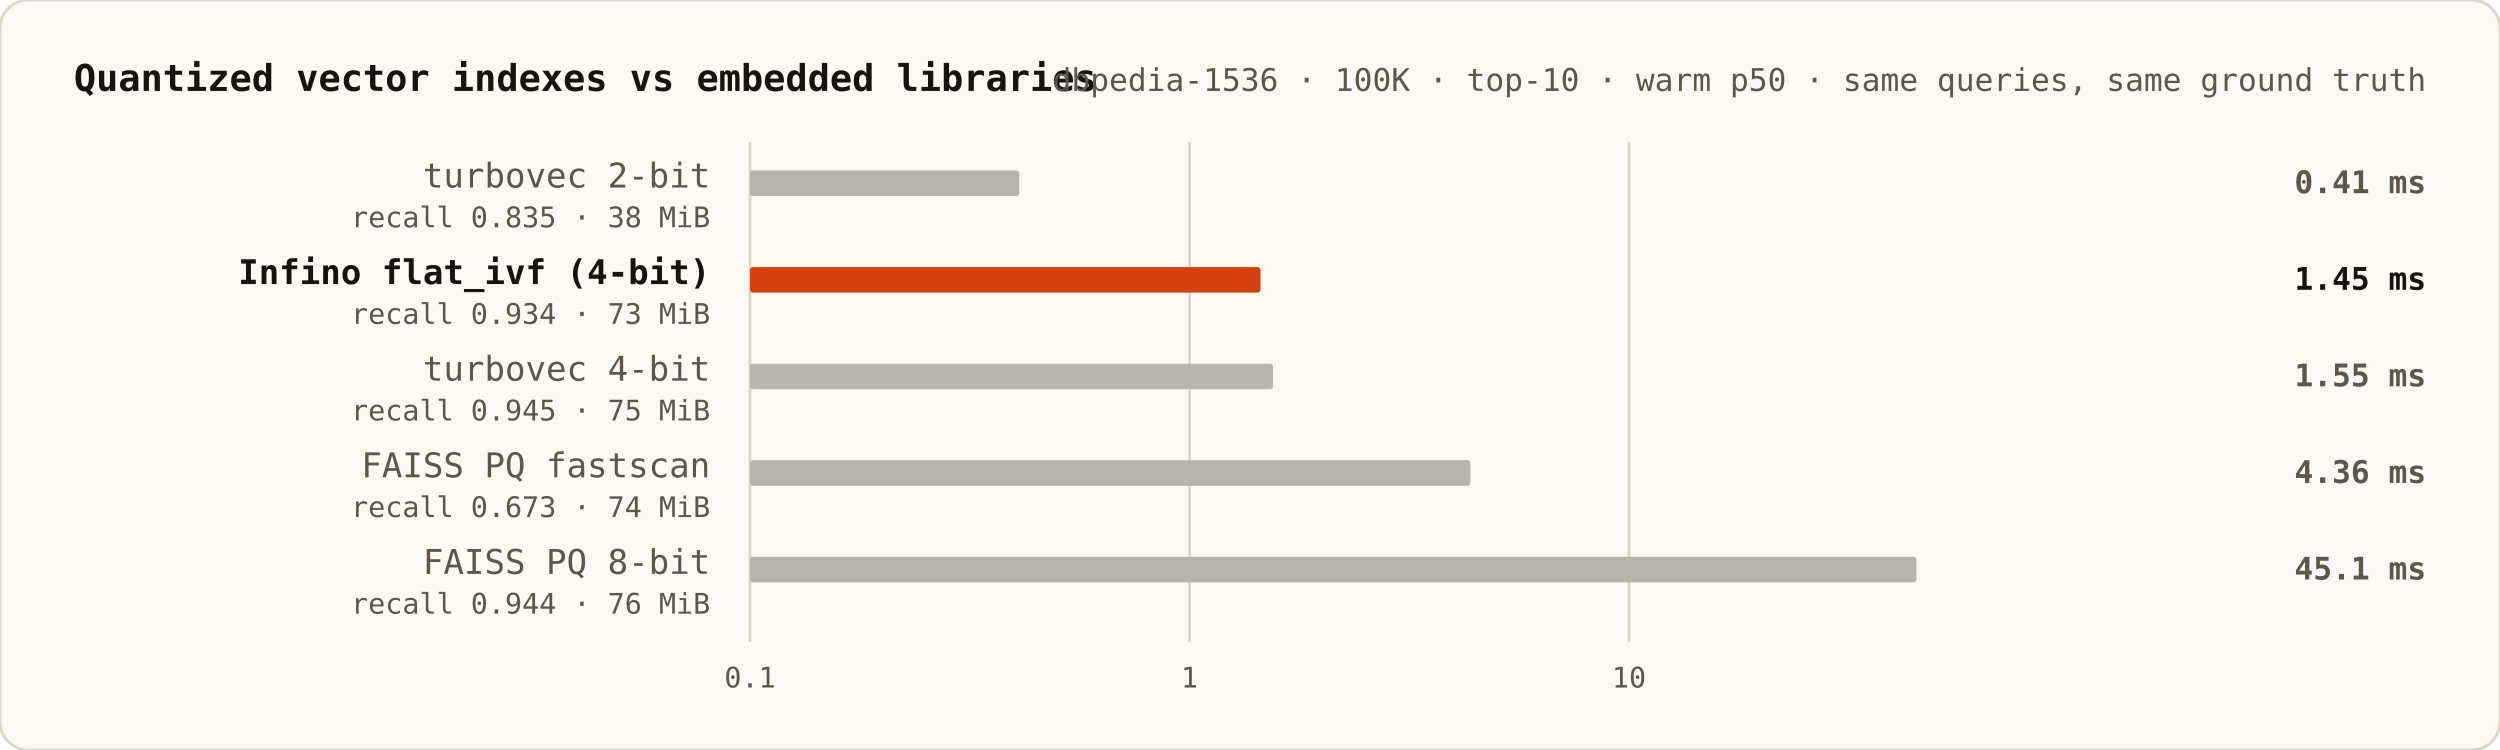
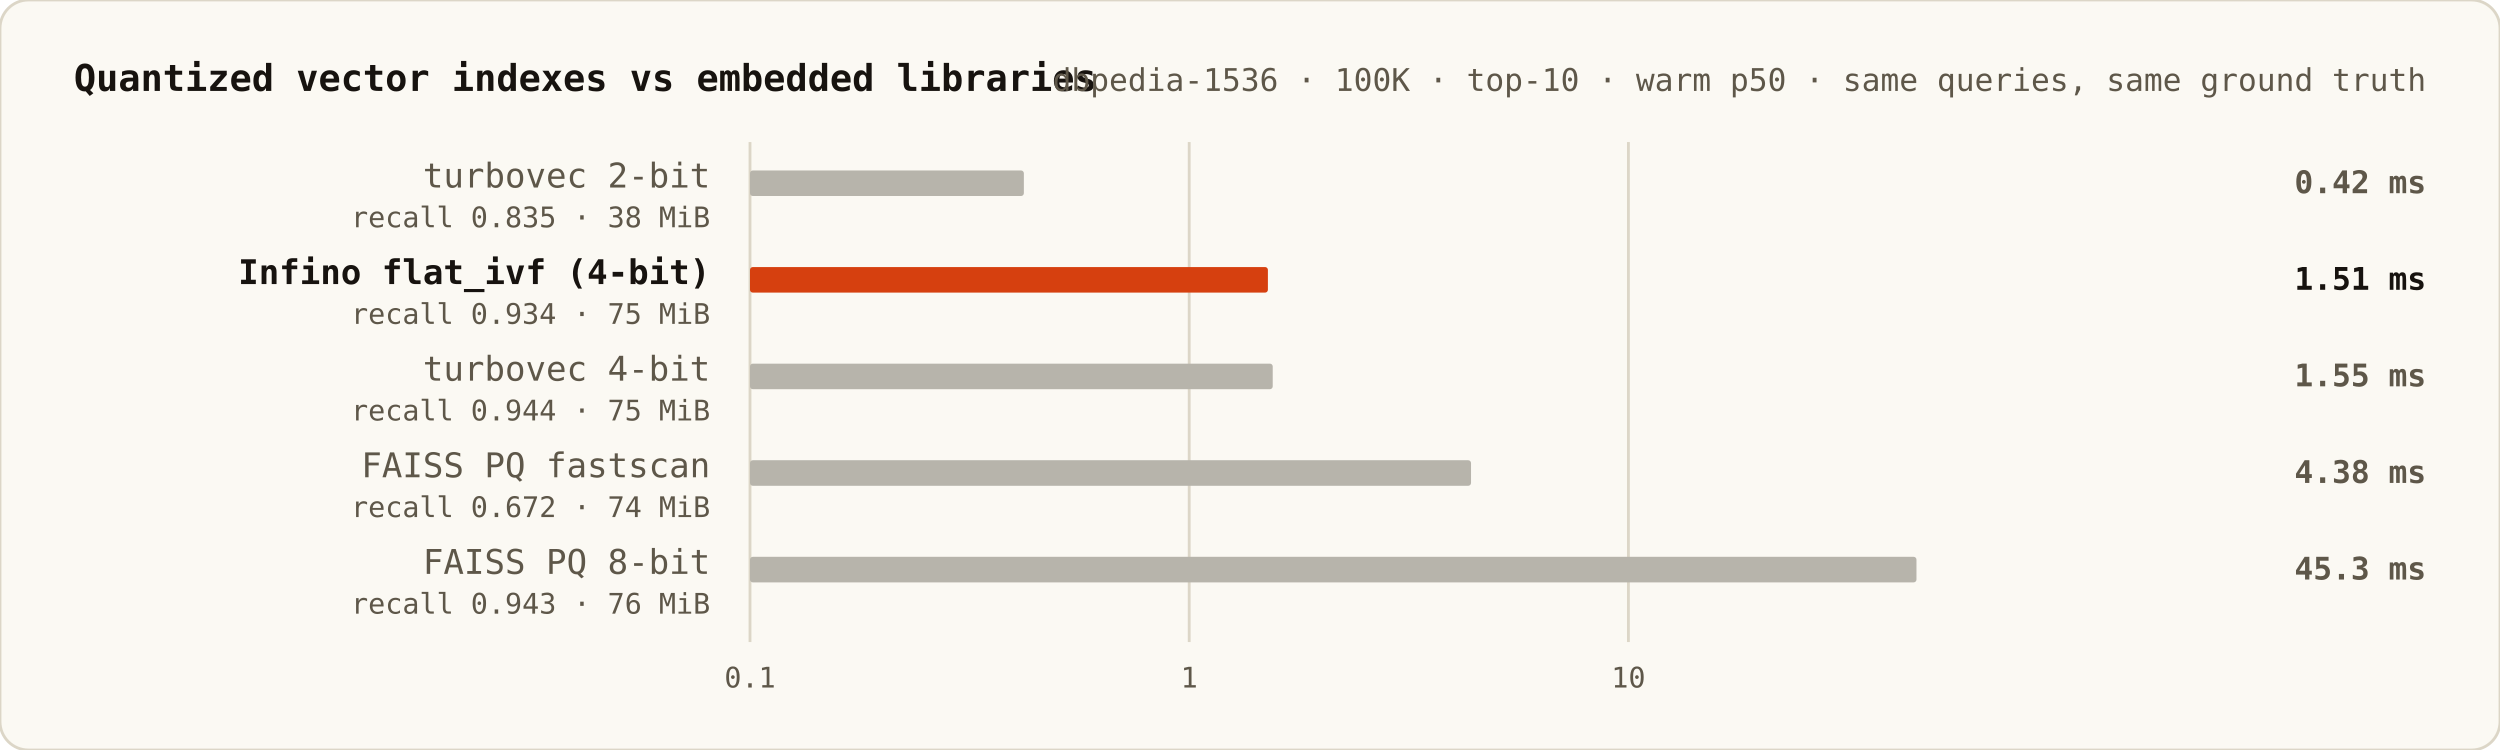
<svg xmlns="http://www.w3.org/2000/svg" width="880" height="264" viewBox="0 0 880 264" role="img">
  <rect width="880" height="264" rx="10" fill="#FBF9F3" stroke="#DCD6C7" />
  <text x="26.0" y="32.0" font-family="ui-monospace, SFMono-Regular, Menlo, Consolas, monospace" font-size="13" fill="#17130F" font-weight="600">Quantized vector indexes vs embedded libraries</text>
  <text x="854.0" y="32.0" font-family="ui-monospace, SFMono-Regular, Menlo, Consolas, monospace" font-size="11" fill="#5E5749" text-anchor="end">dbpedia-1536 · 100K · top-10 · warm p50 · same queries, same ground truth</text>
  <line x1="264.0" y1="50" x2="264.0" y2="226" stroke="#DCD6C7" />
  <text x="264.0" y="242.0" font-family="ui-monospace, SFMono-Regular, Menlo, Consolas, monospace" font-size="10" fill="#5E5749" text-anchor="middle">0.1</text>
-   <line x1="418.7" y1="50" x2="418.7" y2="226" stroke="#DCD6C7" />
-   <text x="418.7" y="242.0" font-family="ui-monospace, SFMono-Regular, Menlo, Consolas, monospace" font-size="10" fill="#5E5749" text-anchor="middle">1</text>
-   <line x1="573.4" y1="50" x2="573.4" y2="226" stroke="#DCD6C7" />
-   <text x="573.4" y="242.0" font-family="ui-monospace, SFMono-Regular, Menlo, Consolas, monospace" font-size="10" fill="#5E5749" text-anchor="middle">10</text>
+   <line x1="418.6" y1="50" x2="418.6" y2="226" stroke="#DCD6C7" />
+   <text x="418.6" y="242.0" font-family="ui-monospace, SFMono-Regular, Menlo, Consolas, monospace" font-size="10" fill="#5E5749" text-anchor="middle">1</text>
+   <line x1="573.2" y1="50" x2="573.2" y2="226" stroke="#DCD6C7" />
+   <text x="573.2" y="242.0" font-family="ui-monospace, SFMono-Regular, Menlo, Consolas, monospace" font-size="10" fill="#5E5749" text-anchor="middle">10</text>
  <text x="250.0" y="66.0" font-family="ui-monospace, SFMono-Regular, Menlo, Consolas, monospace" font-size="12" fill="#5E5749" text-anchor="end">turbovec 2-bit</text>
  <text x="250.0" y="80.0" font-family="ui-monospace, SFMono-Regular, Menlo, Consolas, monospace" font-size="10" fill="#5E5749" text-anchor="end">recall 0.835 · 38 MiB</text>
-   <rect x="264" y="60" width="94.8" height="9" rx="1" fill="#B7B4AB" />
-   <text x="854.0" y="68.0" font-family="ui-monospace, SFMono-Regular, Menlo, Consolas, monospace" font-size="11" fill="#5E5749" font-weight="600" text-anchor="end">0.41 ms</text>
+   <rect x="264" y="60" width="96.4" height="9" rx="1" fill="#B7B4AB" />
+   <text x="854.0" y="68.0" font-family="ui-monospace, SFMono-Regular, Menlo, Consolas, monospace" font-size="11" fill="#5E5749" font-weight="600" text-anchor="end">0.42 ms</text>
  <text x="250.0" y="100.0" font-family="ui-monospace, SFMono-Regular, Menlo, Consolas, monospace" font-size="12" fill="#17130F" font-weight="600" text-anchor="end">Infino flat_ivf (4-bit)</text>
-   <text x="250.0" y="114.0" font-family="ui-monospace, SFMono-Regular, Menlo, Consolas, monospace" font-size="10" fill="#5E5749" text-anchor="end">recall 0.934 · 73 MiB</text>
-   <rect x="264" y="94" width="179.7" height="9" rx="1" fill="#D6400F" />
-   <text x="854.0" y="102.0" font-family="ui-monospace, SFMono-Regular, Menlo, Consolas, monospace" font-size="11" fill="#17130F" font-weight="600" text-anchor="end">1.45 ms</text>
+   <text x="250.0" y="114.0" font-family="ui-monospace, SFMono-Regular, Menlo, Consolas, monospace" font-size="10" fill="#5E5749" text-anchor="end">recall 0.934 · 75 MiB</text>
+   <rect x="264" y="94" width="182.3" height="9" rx="1" fill="#D6400F" />
+   <text x="854.0" y="102.0" font-family="ui-monospace, SFMono-Regular, Menlo, Consolas, monospace" font-size="11" fill="#17130F" font-weight="600" text-anchor="end">1.51 ms</text>
  <text x="250.0" y="134.0" font-family="ui-monospace, SFMono-Regular, Menlo, Consolas, monospace" font-size="12" fill="#5E5749" text-anchor="end">turbovec 4-bit</text>
-   <text x="250.0" y="148.0" font-family="ui-monospace, SFMono-Regular, Menlo, Consolas, monospace" font-size="10" fill="#5E5749" text-anchor="end">recall 0.945 · 75 MiB</text>
-   <rect x="264" y="128" width="184.1" height="9" rx="1" fill="#B7B4AB" />
+   <text x="250.0" y="148.0" font-family="ui-monospace, SFMono-Regular, Menlo, Consolas, monospace" font-size="10" fill="#5E5749" text-anchor="end">recall 0.944 · 75 MiB</text>
+   <rect x="264" y="128" width="184.0" height="9" rx="1" fill="#B7B4AB" />
  <text x="854.0" y="136.0" font-family="ui-monospace, SFMono-Regular, Menlo, Consolas, monospace" font-size="11" fill="#5E5749" font-weight="600" text-anchor="end">1.55 ms</text>
  <text x="250.0" y="168.0" font-family="ui-monospace, SFMono-Regular, Menlo, Consolas, monospace" font-size="12" fill="#5E5749" text-anchor="end">FAISS PQ fastscan</text>
-   <text x="250.0" y="182.0" font-family="ui-monospace, SFMono-Regular, Menlo, Consolas, monospace" font-size="10" fill="#5E5749" text-anchor="end">recall 0.673 · 74 MiB</text>
-   <rect x="264" y="162" width="253.6" height="9" rx="1" fill="#B7B4AB" />
-   <text x="854.0" y="170.0" font-family="ui-monospace, SFMono-Regular, Menlo, Consolas, monospace" font-size="11" fill="#5E5749" font-weight="600" text-anchor="end">4.36 ms</text>
+   <text x="250.0" y="182.0" font-family="ui-monospace, SFMono-Regular, Menlo, Consolas, monospace" font-size="10" fill="#5E5749" text-anchor="end">recall 0.672 · 74 MiB</text>
+   <rect x="264" y="162" width="253.8" height="9" rx="1" fill="#B7B4AB" />
+   <text x="854.0" y="170.0" font-family="ui-monospace, SFMono-Regular, Menlo, Consolas, monospace" font-size="11" fill="#5E5749" font-weight="600" text-anchor="end">4.38 ms</text>
  <text x="250.0" y="202.0" font-family="ui-monospace, SFMono-Regular, Menlo, Consolas, monospace" font-size="12" fill="#5E5749" text-anchor="end">FAISS PQ 8-bit</text>
-   <text x="250.0" y="216.0" font-family="ui-monospace, SFMono-Regular, Menlo, Consolas, monospace" font-size="10" fill="#5E5749" text-anchor="end">recall 0.944 · 76 MiB</text>
+   <text x="250.0" y="216.0" font-family="ui-monospace, SFMono-Regular, Menlo, Consolas, monospace" font-size="10" fill="#5E5749" text-anchor="end">recall 0.943 · 76 MiB</text>
  <rect x="264" y="196" width="410.6" height="9" rx="1" fill="#B7B4AB" />
-   <text x="854.0" y="204.0" font-family="ui-monospace, SFMono-Regular, Menlo, Consolas, monospace" font-size="11" fill="#5E5749" font-weight="600" text-anchor="end">45.1 ms</text>
+   <text x="854.0" y="204.0" font-family="ui-monospace, SFMono-Regular, Menlo, Consolas, monospace" font-size="11" fill="#5E5749" font-weight="600" text-anchor="end">45.3 ms</text>
</svg>
